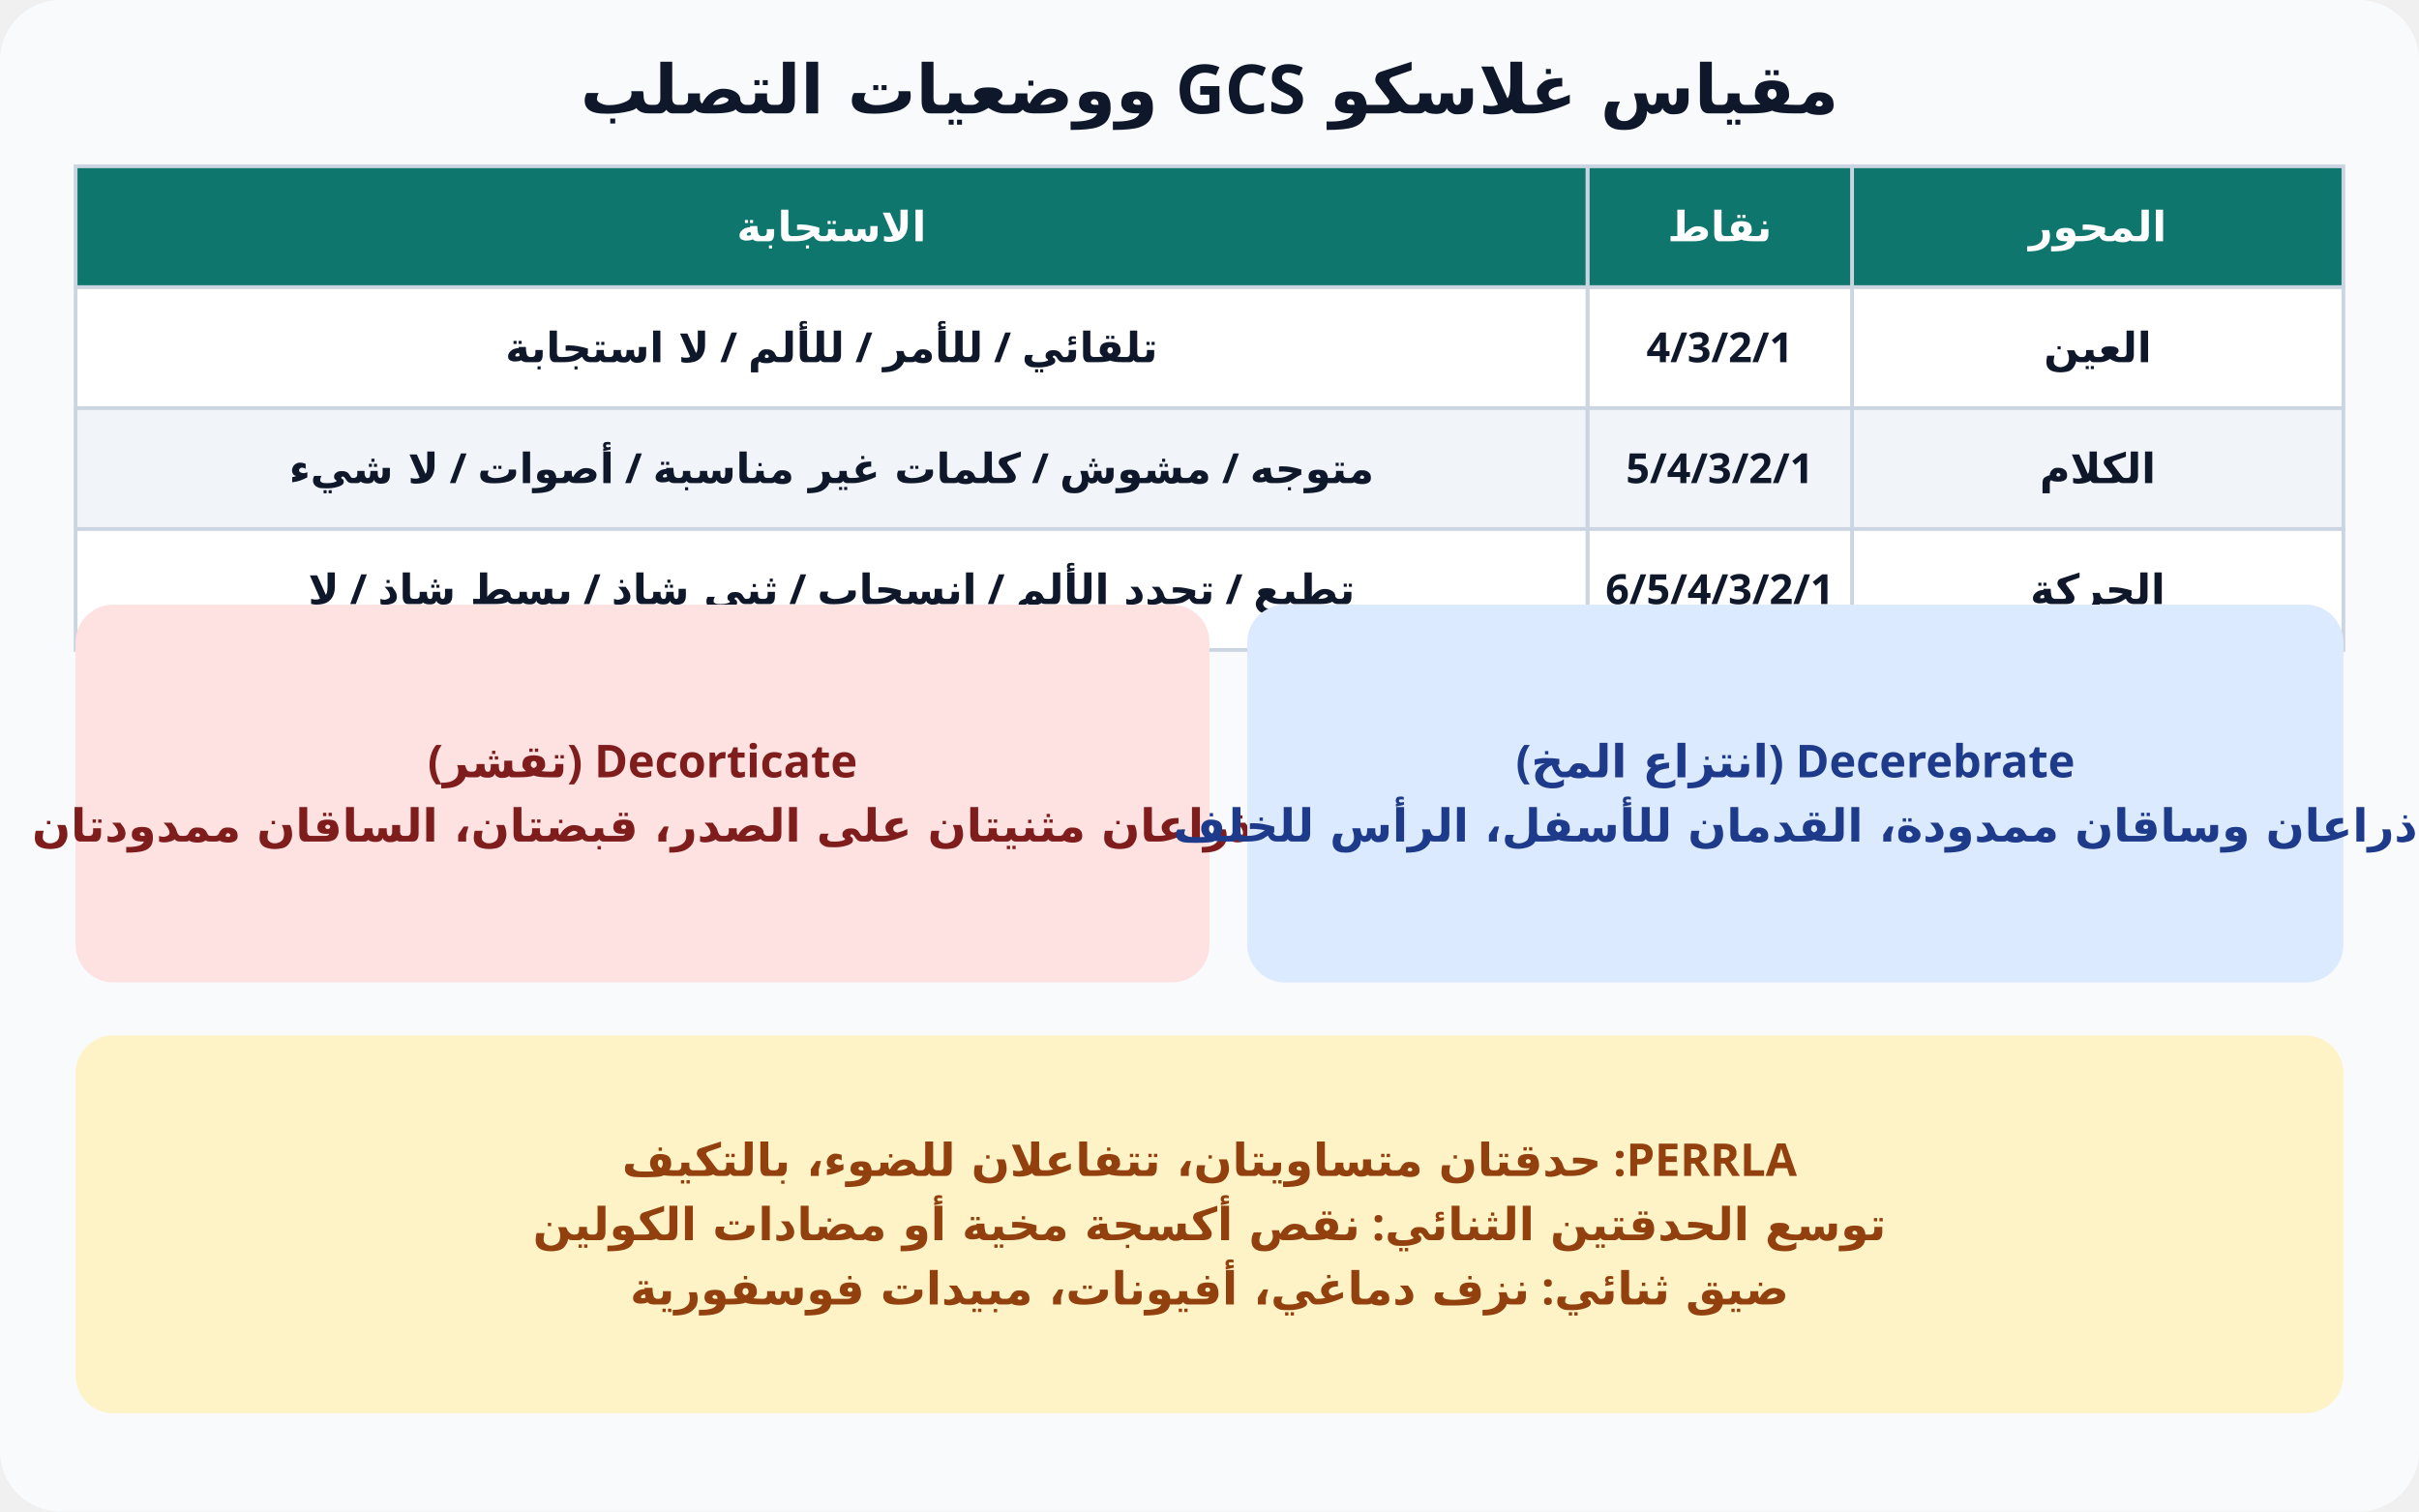
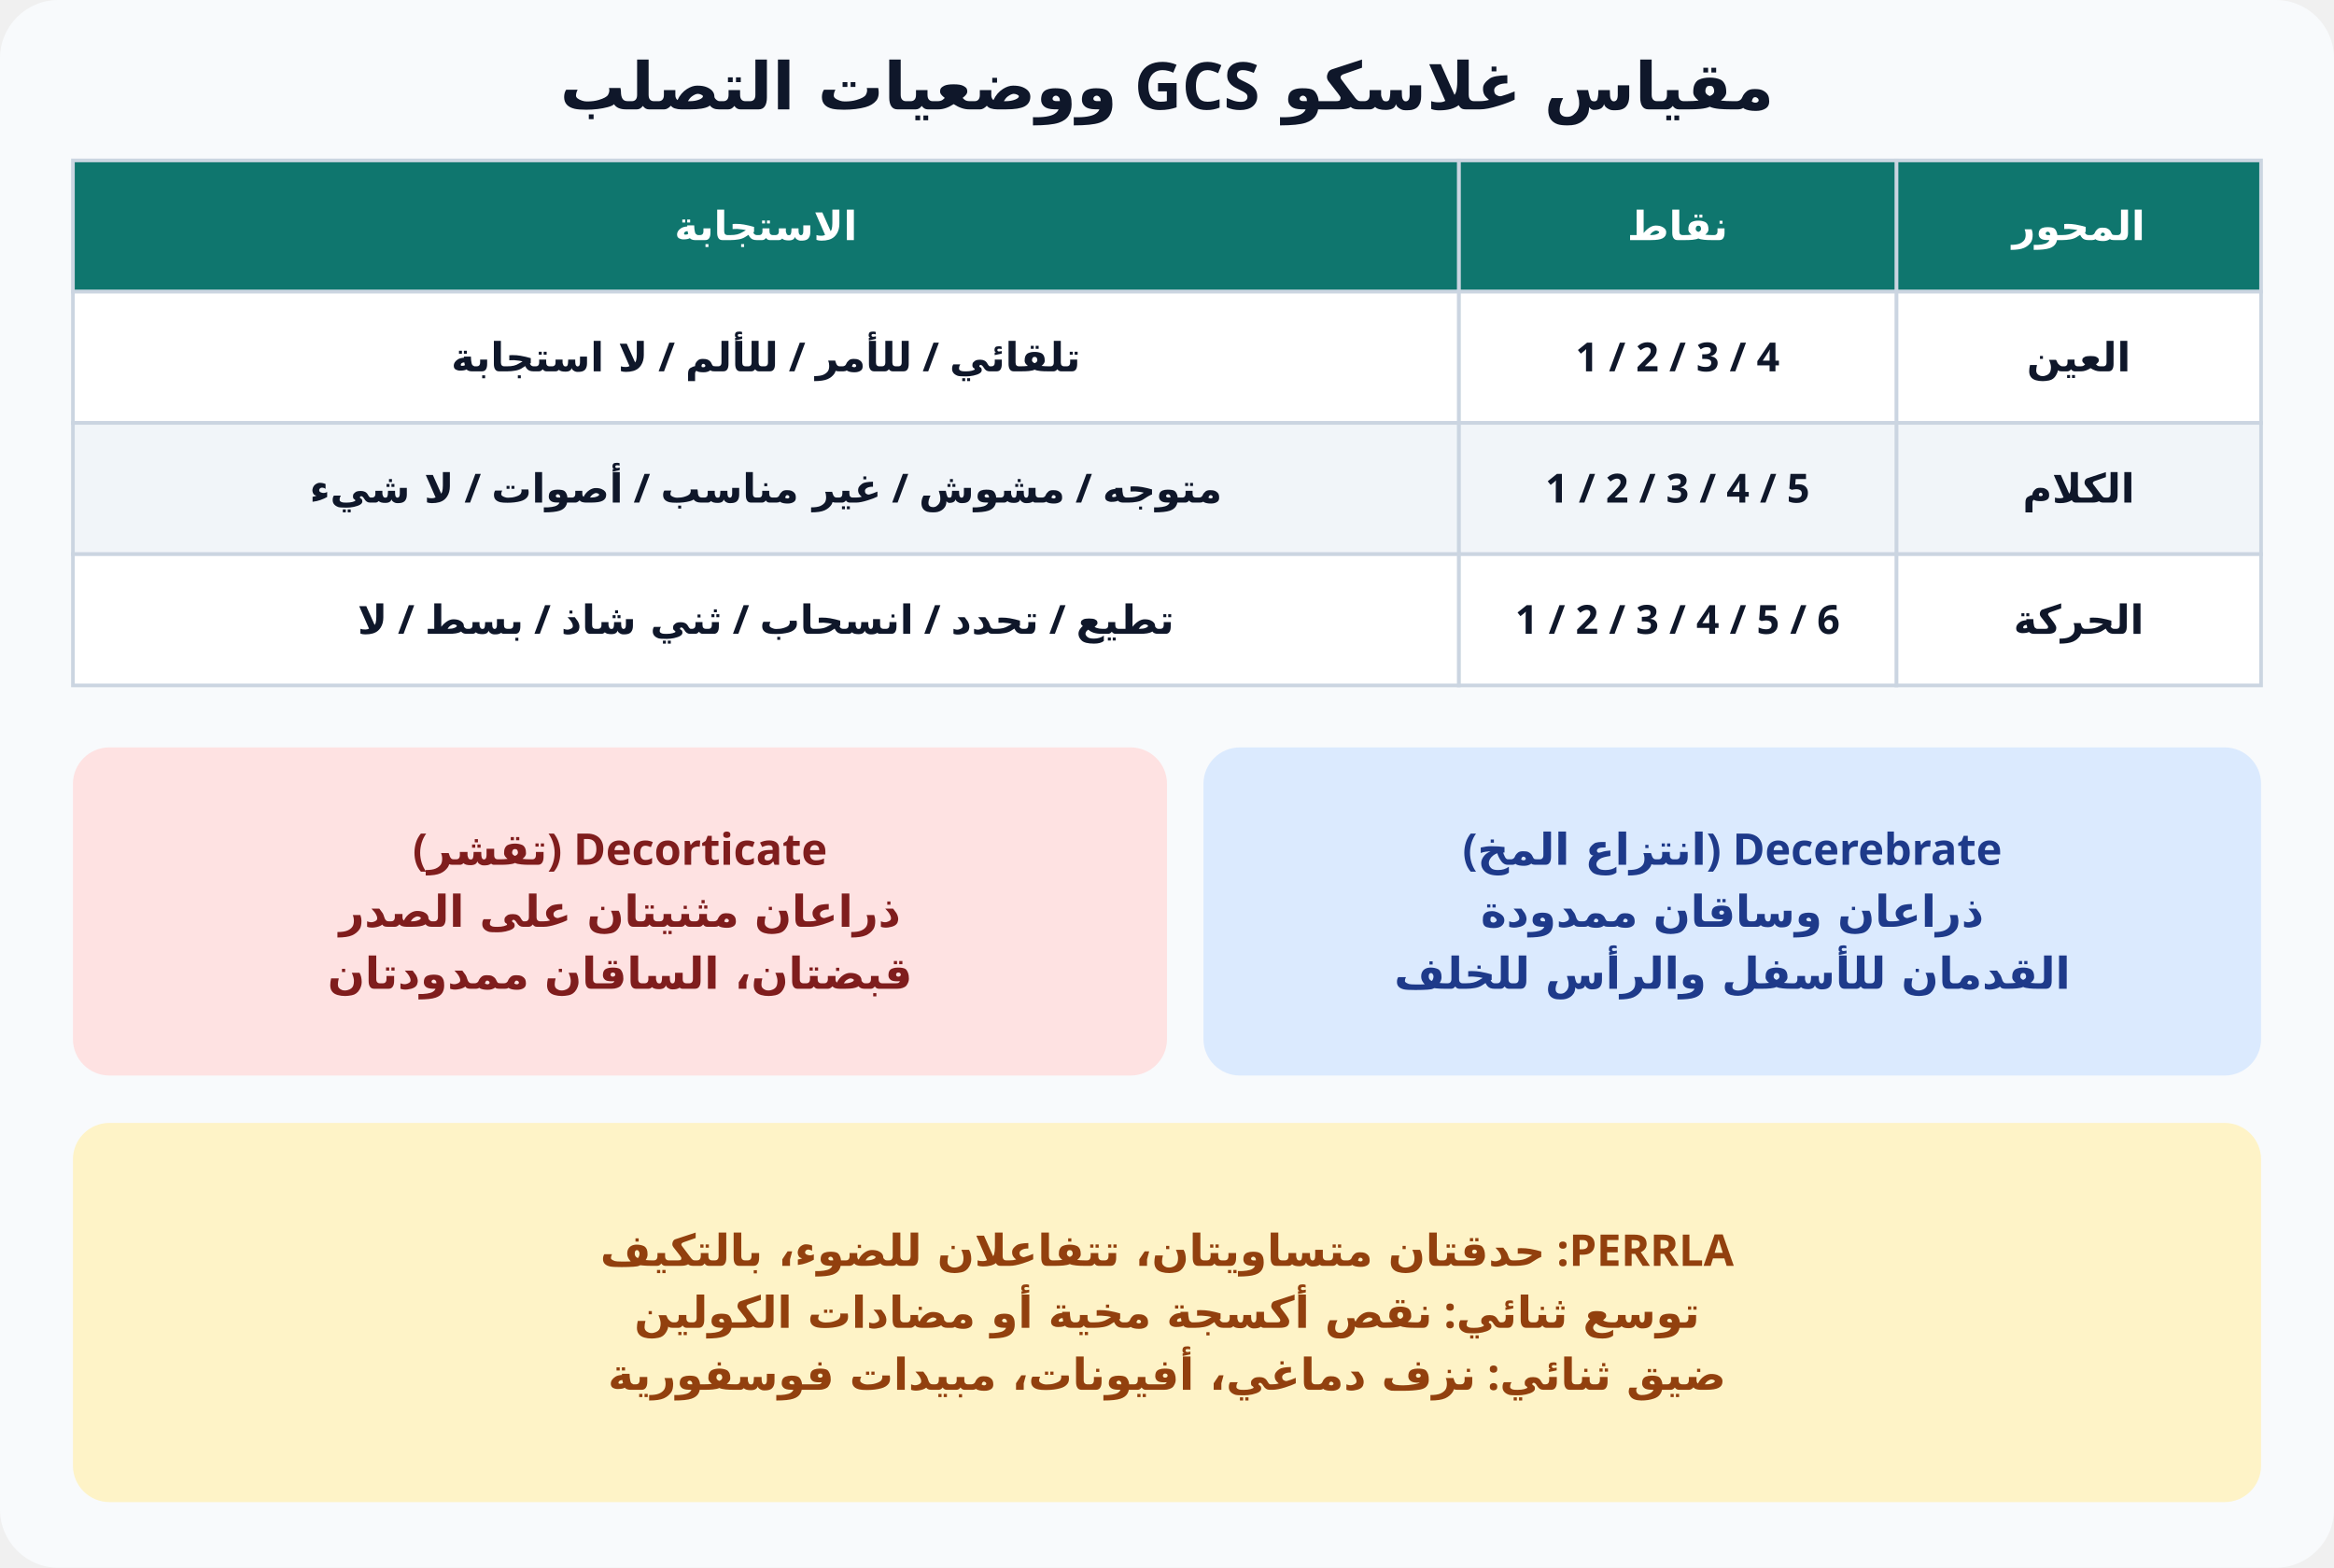
- <svg xmlns="http://www.w3.org/2000/svg" viewBox="0 0 640 400" font-family="Cairo, Tahoma, sans-serif" direction="rtl">
+ <svg xmlns="http://www.w3.org/2000/svg" viewBox="0 0 640 430" font-family="Cairo, Tahoma, sans-serif" direction="rtl">
  <defs>
    <marker id="ar" markerWidth="8" markerHeight="8" refX="7" refY="4" orient="auto">
      <path d="M0,0 L8,4 L0,8 z" fill="#64748b" />
    </marker>
  </defs>
-   <rect width="640" height="400" rx="16" fill="#f8fafc" />
+   <rect width="640" height="430" rx="16" fill="#f8fafc" />
  <text x="320.0" y="30" text-anchor="middle" font-size="18" font-weight="800" fill="#0f172a">مقياس غلاسكو GCS ووضعيات التصلب</text>
-   <rect x="490" y="44" width="130" height="32" fill="#0f766e" stroke="#cbd5e1" />
-   <text x="555.0" y="63.85" text-anchor="middle" font-size="11" font-weight="800" fill="#fff">المحور</text>
-   <rect x="420" y="44" width="70" height="32" fill="#0f766e" stroke="#cbd5e1" />
-   <text x="455.0" y="63.85" text-anchor="middle" font-size="11" font-weight="800" fill="#fff">نقاط</text>
-   <rect x="20" y="44" width="400" height="32" fill="#0f766e" stroke="#cbd5e1" />
-   <text x="220.0" y="63.85" text-anchor="middle" font-size="11" font-weight="800" fill="#fff">الاستجابة</text>
-   <rect x="490" y="76" width="130" height="32" fill="#ffffff" stroke="#cbd5e1" />
-   <text x="555.0" y="95.85" text-anchor="middle" font-size="11" font-weight="600" fill="#0f172a">العين</text>
-   <rect x="420" y="76" width="70" height="32" fill="#ffffff" stroke="#cbd5e1" />
-   <text x="455.0" y="95.85" text-anchor="middle" font-size="11" font-weight="600" fill="#0f172a">4/3/2/1</text>
-   <rect x="20" y="76" width="400" height="32" fill="#ffffff" stroke="#cbd5e1" />
-   <text x="220.0" y="95.85" text-anchor="middle" font-size="11" font-weight="600" fill="#0f172a">تلقائي / للأمر / للألم / لا استجابة</text>
-   <rect x="490" y="108" width="130" height="32" fill="#f1f5f9" stroke="#cbd5e1" />
-   <text x="555.0" y="127.85" text-anchor="middle" font-size="11" font-weight="600" fill="#0f172a">الكلام</text>
-   <rect x="420" y="108" width="70" height="32" fill="#f1f5f9" stroke="#cbd5e1" />
-   <text x="455.0" y="127.85" text-anchor="middle" font-size="11" font-weight="600" fill="#0f172a">5/4/3/2/1</text>
-   <rect x="20" y="108" width="400" height="32" fill="#f1f5f9" stroke="#cbd5e1" />
-   <text x="220.0" y="127.85" text-anchor="middle" font-size="11" font-weight="600" fill="#0f172a">متوجه / مشوش / كلمات غير مناسبة / أصوات / لا شيء</text>
-   <rect x="490" y="140" width="130" height="32" fill="#ffffff" stroke="#cbd5e1" />
-   <text x="555.0" y="159.85" text-anchor="middle" font-size="11" font-weight="600" fill="#0f172a">الحركة</text>
-   <rect x="420" y="140" width="70" height="32" fill="#ffffff" stroke="#cbd5e1" />
-   <text x="455.0" y="159.85" text-anchor="middle" font-size="11" font-weight="600" fill="#0f172a">6/5/4/3/2/1</text>
-   <rect x="20" y="140" width="400" height="32" fill="#ffffff" stroke="#cbd5e1" />
-   <text x="220.0" y="159.85" text-anchor="middle" font-size="11" font-weight="600" fill="#0f172a">تطيع / تحدد الألم / انسحاب / ثني شاذ / بسط شاذ / لا</text>
-   <rect x="20" y="160" width="300" height="100" rx="10" fill="#fee2e2" />
-   <text x="170.0" y="205.7" text-anchor="middle" font-size="12" font-weight="700" fill="#7f1d1d">Decorticate (تقشر)</text>
-   <text x="170.0" y="222.7" text-anchor="middle" font-size="12" font-weight="600" fill="#7f1d1d">ذراعان مثنيتان على الصدر، قبضتان، الساقان ممدودتان</text>
-   <rect x="330" y="160" width="290" height="100" rx="10" fill="#dbeafe" />
-   <text x="475.0" y="205.7" text-anchor="middle" font-size="12" font-weight="700" fill="#1e3a8a">Decerebrate (انتزاع المخ)</text>
-   <text x="475.0" y="222.7" text-anchor="middle" font-size="12" font-weight="600" fill="#1e3a8a">ذراعان وساقان ممدودة، القدمان للأسفل، الرأس للخلف</text>
-   <rect x="20" y="274" width="600" height="100" rx="10" fill="#fef3c7" />
-   <text x="320.0" y="311.2" text-anchor="middle" font-size="12" font-weight="700" fill="#92400e">PERRLA: حدقتان متساويتان، تتفاعلان للضوء، بالتكيف</text>
-   <text x="320.0" y="328.2" text-anchor="middle" font-size="12" font-weight="600" fill="#92400e">توسع الحدقتين الثنائي: نقص أكسجة مخية أو مضادات الكولين</text>
-   <text x="320.0" y="345.2" text-anchor="middle" font-size="12" font-weight="600" fill="#92400e">ضيق ثنائي: نزف دماغي، أفيونات، مبيدات فوسفورية</text>
+   <rect x="520" y="44" width="100" height="36" fill="#0f766e" stroke="#cbd5e1" />
+   <text x="570.0" y="65.85" text-anchor="middle" font-size="11" font-weight="800" fill="#fff">المحور</text>
+   <rect x="400" y="44" width="120" height="36" fill="#0f766e" stroke="#cbd5e1" />
+   <text x="460.0" y="65.85" text-anchor="middle" font-size="11" font-weight="800" fill="#fff">نقاط</text>
+   <rect x="20" y="44" width="380" height="36" fill="#0f766e" stroke="#cbd5e1" />
+   <text x="210.0" y="65.85" text-anchor="middle" font-size="11" font-weight="800" fill="#fff">الاستجابة</text>
+   <rect x="520" y="80" width="100" height="36" fill="#ffffff" stroke="#cbd5e1" />
+   <text x="570.0" y="101.85" text-anchor="middle" font-size="11" font-weight="600" fill="#0f172a">العين</text>
+   <rect x="400" y="80" width="120" height="36" fill="#ffffff" stroke="#cbd5e1" />
+   <text x="460.0" y="101.85" text-anchor="middle" font-size="11" font-weight="600" fill="#0f172a">4 / 3 / 2 / 1</text>
+   <rect x="20" y="80" width="380" height="36" fill="#ffffff" stroke="#cbd5e1" />
+   <text x="210.0" y="101.85" text-anchor="middle" font-size="11" font-weight="600" fill="#0f172a">تلقائي / للأمر / للألم / لا استجابة</text>
+   <rect x="520" y="116" width="100" height="36" fill="#f1f5f9" stroke="#cbd5e1" />
+   <text x="570.0" y="137.85" text-anchor="middle" font-size="11" font-weight="600" fill="#0f172a">الكلام</text>
+   <rect x="400" y="116" width="120" height="36" fill="#f1f5f9" stroke="#cbd5e1" />
+   <text x="460.0" y="137.85" text-anchor="middle" font-size="11" font-weight="600" fill="#0f172a">5 / 4 / 3 / 2 / 1</text>
+   <rect x="20" y="116" width="380" height="36" fill="#f1f5f9" stroke="#cbd5e1" />
+   <text x="210.0" y="137.85" text-anchor="middle" font-size="11" font-weight="600" fill="#0f172a">متوجه / مشوش / غير مناسب / أصوات / لا شيء</text>
+   <rect x="520" y="152" width="100" height="36" fill="#ffffff" stroke="#cbd5e1" />
+   <text x="570.0" y="173.85" text-anchor="middle" font-size="11" font-weight="600" fill="#0f172a">الحركة</text>
+   <rect x="400" y="152" width="120" height="36" fill="#ffffff" stroke="#cbd5e1" />
+   <text x="460.0" y="173.85" text-anchor="middle" font-size="11" font-weight="600" fill="#0f172a">6 / 5 / 4 / 3 / 2 / 1</text>
+   <rect x="20" y="152" width="380" height="36" fill="#ffffff" stroke="#cbd5e1" />
+   <text x="210.0" y="173.85" text-anchor="middle" font-size="11" font-weight="600" fill="#0f172a">تطيع / تحدد / انسحاب / ثني شاذ / بسط / لا</text>
+   <rect x="20" y="205" width="300" height="90" rx="10" fill="#fee2e2" />
+   <text x="170.0" y="237.2" text-anchor="middle" font-size="12" font-weight="700" fill="#7f1d1d">Decorticate (تقشر)</text>
+   <text x="170.0" y="254.2" text-anchor="middle" font-size="12" font-weight="600" fill="#7f1d1d">ذراعان مثنيتان على الصدر</text>
+   <text x="170.0" y="271.2" text-anchor="middle" font-size="12" font-weight="600" fill="#7f1d1d">قبضتان، الساقان ممدودتان</text>
+   <rect x="330" y="205" width="290" height="90" rx="10" fill="#dbeafe" />
+   <text x="475.0" y="237.2" text-anchor="middle" font-size="12" font-weight="700" fill="#1e3a8a">Decerebrate (انتزاع المخ)</text>
+   <text x="475.0" y="254.2" text-anchor="middle" font-size="12" font-weight="600" fill="#1e3a8a">ذراعان وساقان ممدودة</text>
+   <text x="475.0" y="271.2" text-anchor="middle" font-size="12" font-weight="600" fill="#1e3a8a">القدمان للأسفل والرأس للخلف</text>
+   <rect x="20" y="308" width="600" height="104" rx="10" fill="#fef3c7" />
+   <text x="320.0" y="347.2" text-anchor="middle" font-size="12" font-weight="700" fill="#92400e">PERRLA: حدقتان متساويتان، تتفاعلان للضوء، بالتكيف</text>
+   <text x="320.0" y="364.2" text-anchor="middle" font-size="12" font-weight="600" fill="#92400e">توسع ثنائي: نقص أكسجة مخية أو مضادات الكولين</text>
+   <text x="320.0" y="381.2" text-anchor="middle" font-size="12" font-weight="600" fill="#92400e">ضيق ثنائي: نزف دماغي، أفيونات، مبيدات فوسفورية</text>
</svg>
